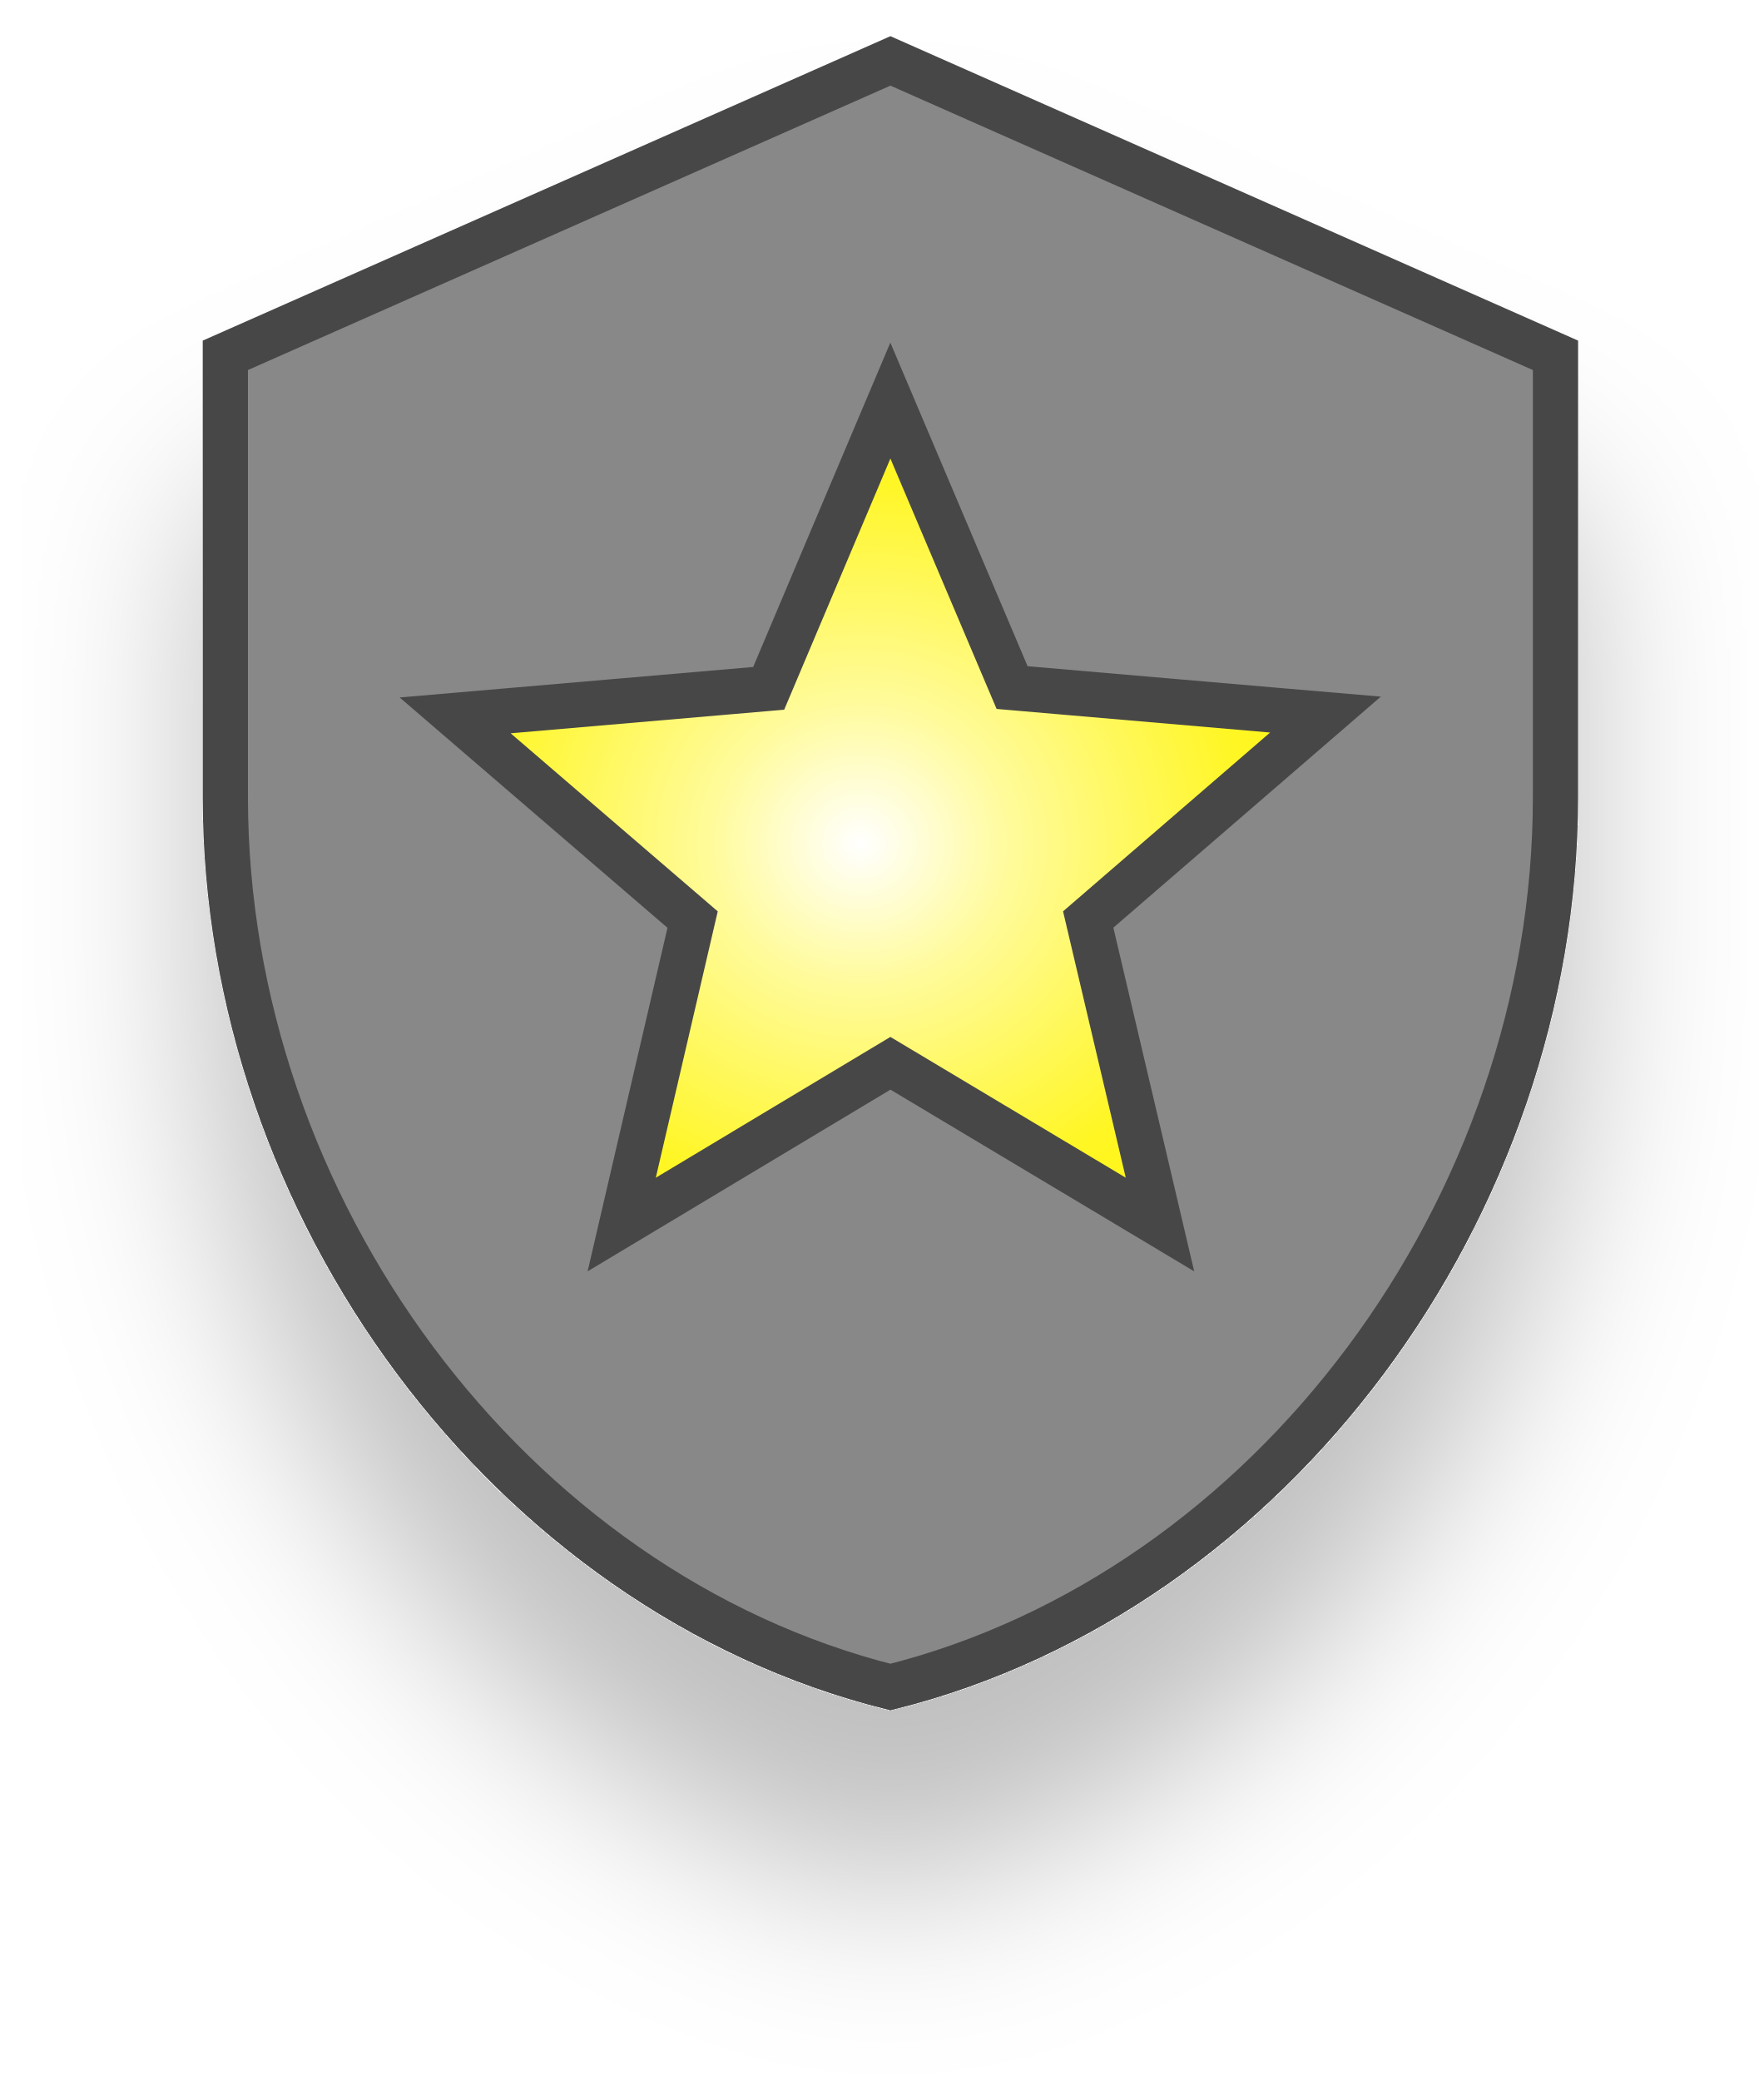
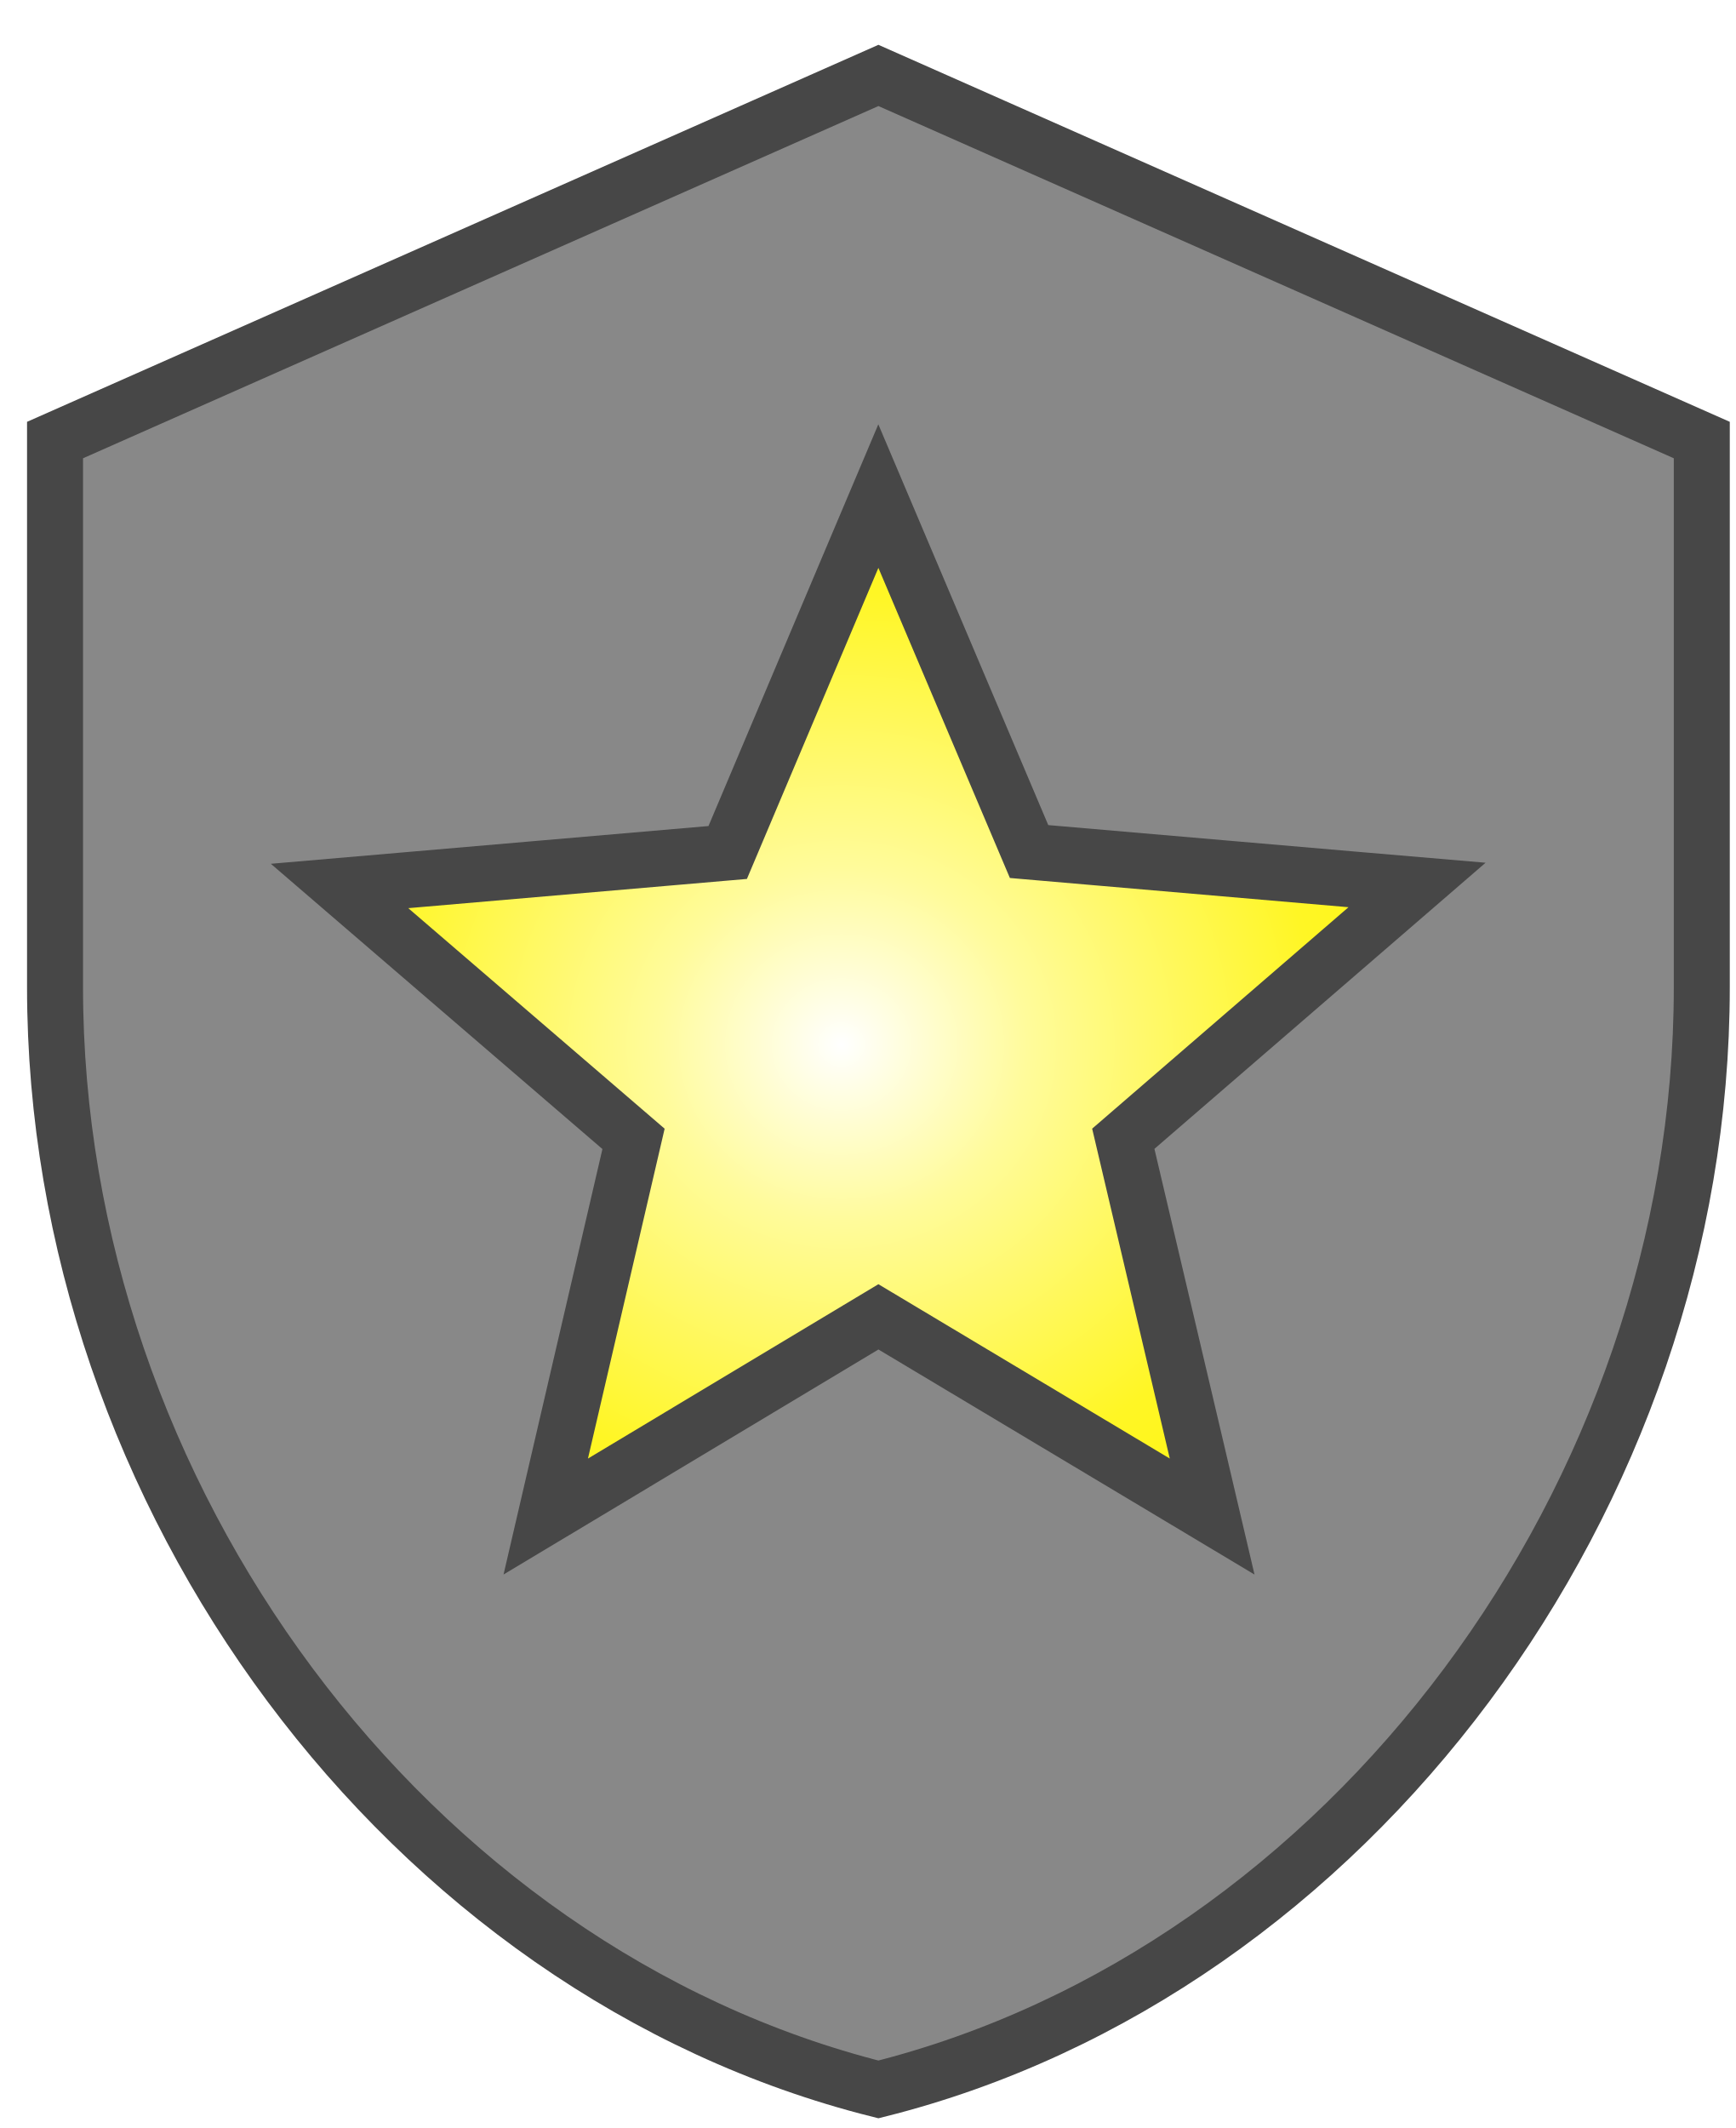
- <svg xmlns="http://www.w3.org/2000/svg" width="39" height="46" viewBox="0 0 39 46" fill="none">
-   <g filter="url(#filter0_d_227_174)">
-     <ellipse cx="19.029" cy="18.652" rx="13.223" ry="12.562" fill="url(#paint0_radial_227_174)" />
-     <path d="M24.637 26.474L25.651 27.081L25.381 25.931L24.064 20.335L28.414 16.578L29.311 15.803L28.13 15.702L22.381 15.206L20.15 9.946L19.689 8.859L19.229 9.946L16.998 15.223L11.249 15.719L10.065 15.821L10.966 16.596L15.316 20.337L14.015 25.932L13.748 27.081L14.76 26.474L19.69 23.515L24.637 26.474ZM4.983 17.63V7.858L19.69 1.347L34.397 7.858V17.63C34.397 26.717 28.107 35.199 19.69 37.311C11.273 35.199 4.983 26.717 4.983 17.63Z" fill="#888888" stroke="#474747" />
-   </g>
+ <svg xmlns="http://www.w3.org/2000/svg" width="31" height="38" viewBox="0 0 31 38" fill="none">
+   <ellipse cx="15.028" cy="18.652" rx="13.223" ry="12.562" fill="url(#paint0_radial_227_174)" />
+   <path d="M20.637 26.474L21.651 27.081L21.381 25.931L20.064 20.335L24.414 16.578L25.311 15.803L24.13 15.702L18.381 15.206L16.15 9.946L15.689 8.859L15.229 9.946L12.998 15.223L7.249 15.719L6.065 15.821L6.966 16.596L11.316 20.337L10.015 25.932L9.748 27.081L10.76 26.474L15.69 23.515L20.637 26.474ZM0.983 17.63V7.858L15.69 1.347L30.397 7.858V17.63C30.397 26.717 24.107 35.199 15.69 37.311C7.273 35.199 0.983 26.717 0.983 17.63Z" fill="#888888" stroke="#474747" />
  <defs>
-     <filter id="filter0_d_227_174" x="0.483" y="0.801" width="38.414" height="45.025" filterUnits="userSpaceOnUse" color-interpolation-filters="sRGB">
-       <feFlood flood-opacity="0" result="BackgroundImageFix" />
-       <feColorMatrix in="SourceAlpha" type="matrix" values="0 0 0 0 0 0 0 0 0 0 0 0 0 0 0 0 0 0 127 0" result="hardAlpha" />
-       <feOffset dy="4" />
-       <feGaussianBlur stdDeviation="2" />
-       <feComposite in2="hardAlpha" operator="out" />
-       <feColorMatrix type="matrix" values="0 0 0 0 0 0 0 0 0 0 0 0 0 0 0 0 0 0 0.25 0" />
-       <feBlend mode="normal" in2="BackgroundImageFix" result="effect1_dropShadow_227_174" />
-       <feBlend mode="normal" in="SourceGraphic" in2="effect1_dropShadow_227_174" result="shape" />
-     </filter>
-     <radialGradient id="paint0_radial_227_174" cx="0" cy="0" r="1" gradientUnits="userSpaceOnUse" gradientTransform="translate(19.0285 18.6523) rotate(90) scale(12.5622 13.2234)">
+     <radialGradient id="paint0_radial_227_174" cx="0" cy="0" r="1" gradientUnits="userSpaceOnUse" gradientTransform="translate(15.0285 18.6523) rotate(90) scale(12.5622 13.2234)">
      <stop stop-color="white" />
      <stop offset="0.25" stop-color="#FFFB9B" />
      <stop offset="0.641" stop-color="#FFF625" />
      <stop offset="1" stop-color="#FFF500" />
    </radialGradient>
  </defs>
</svg>
